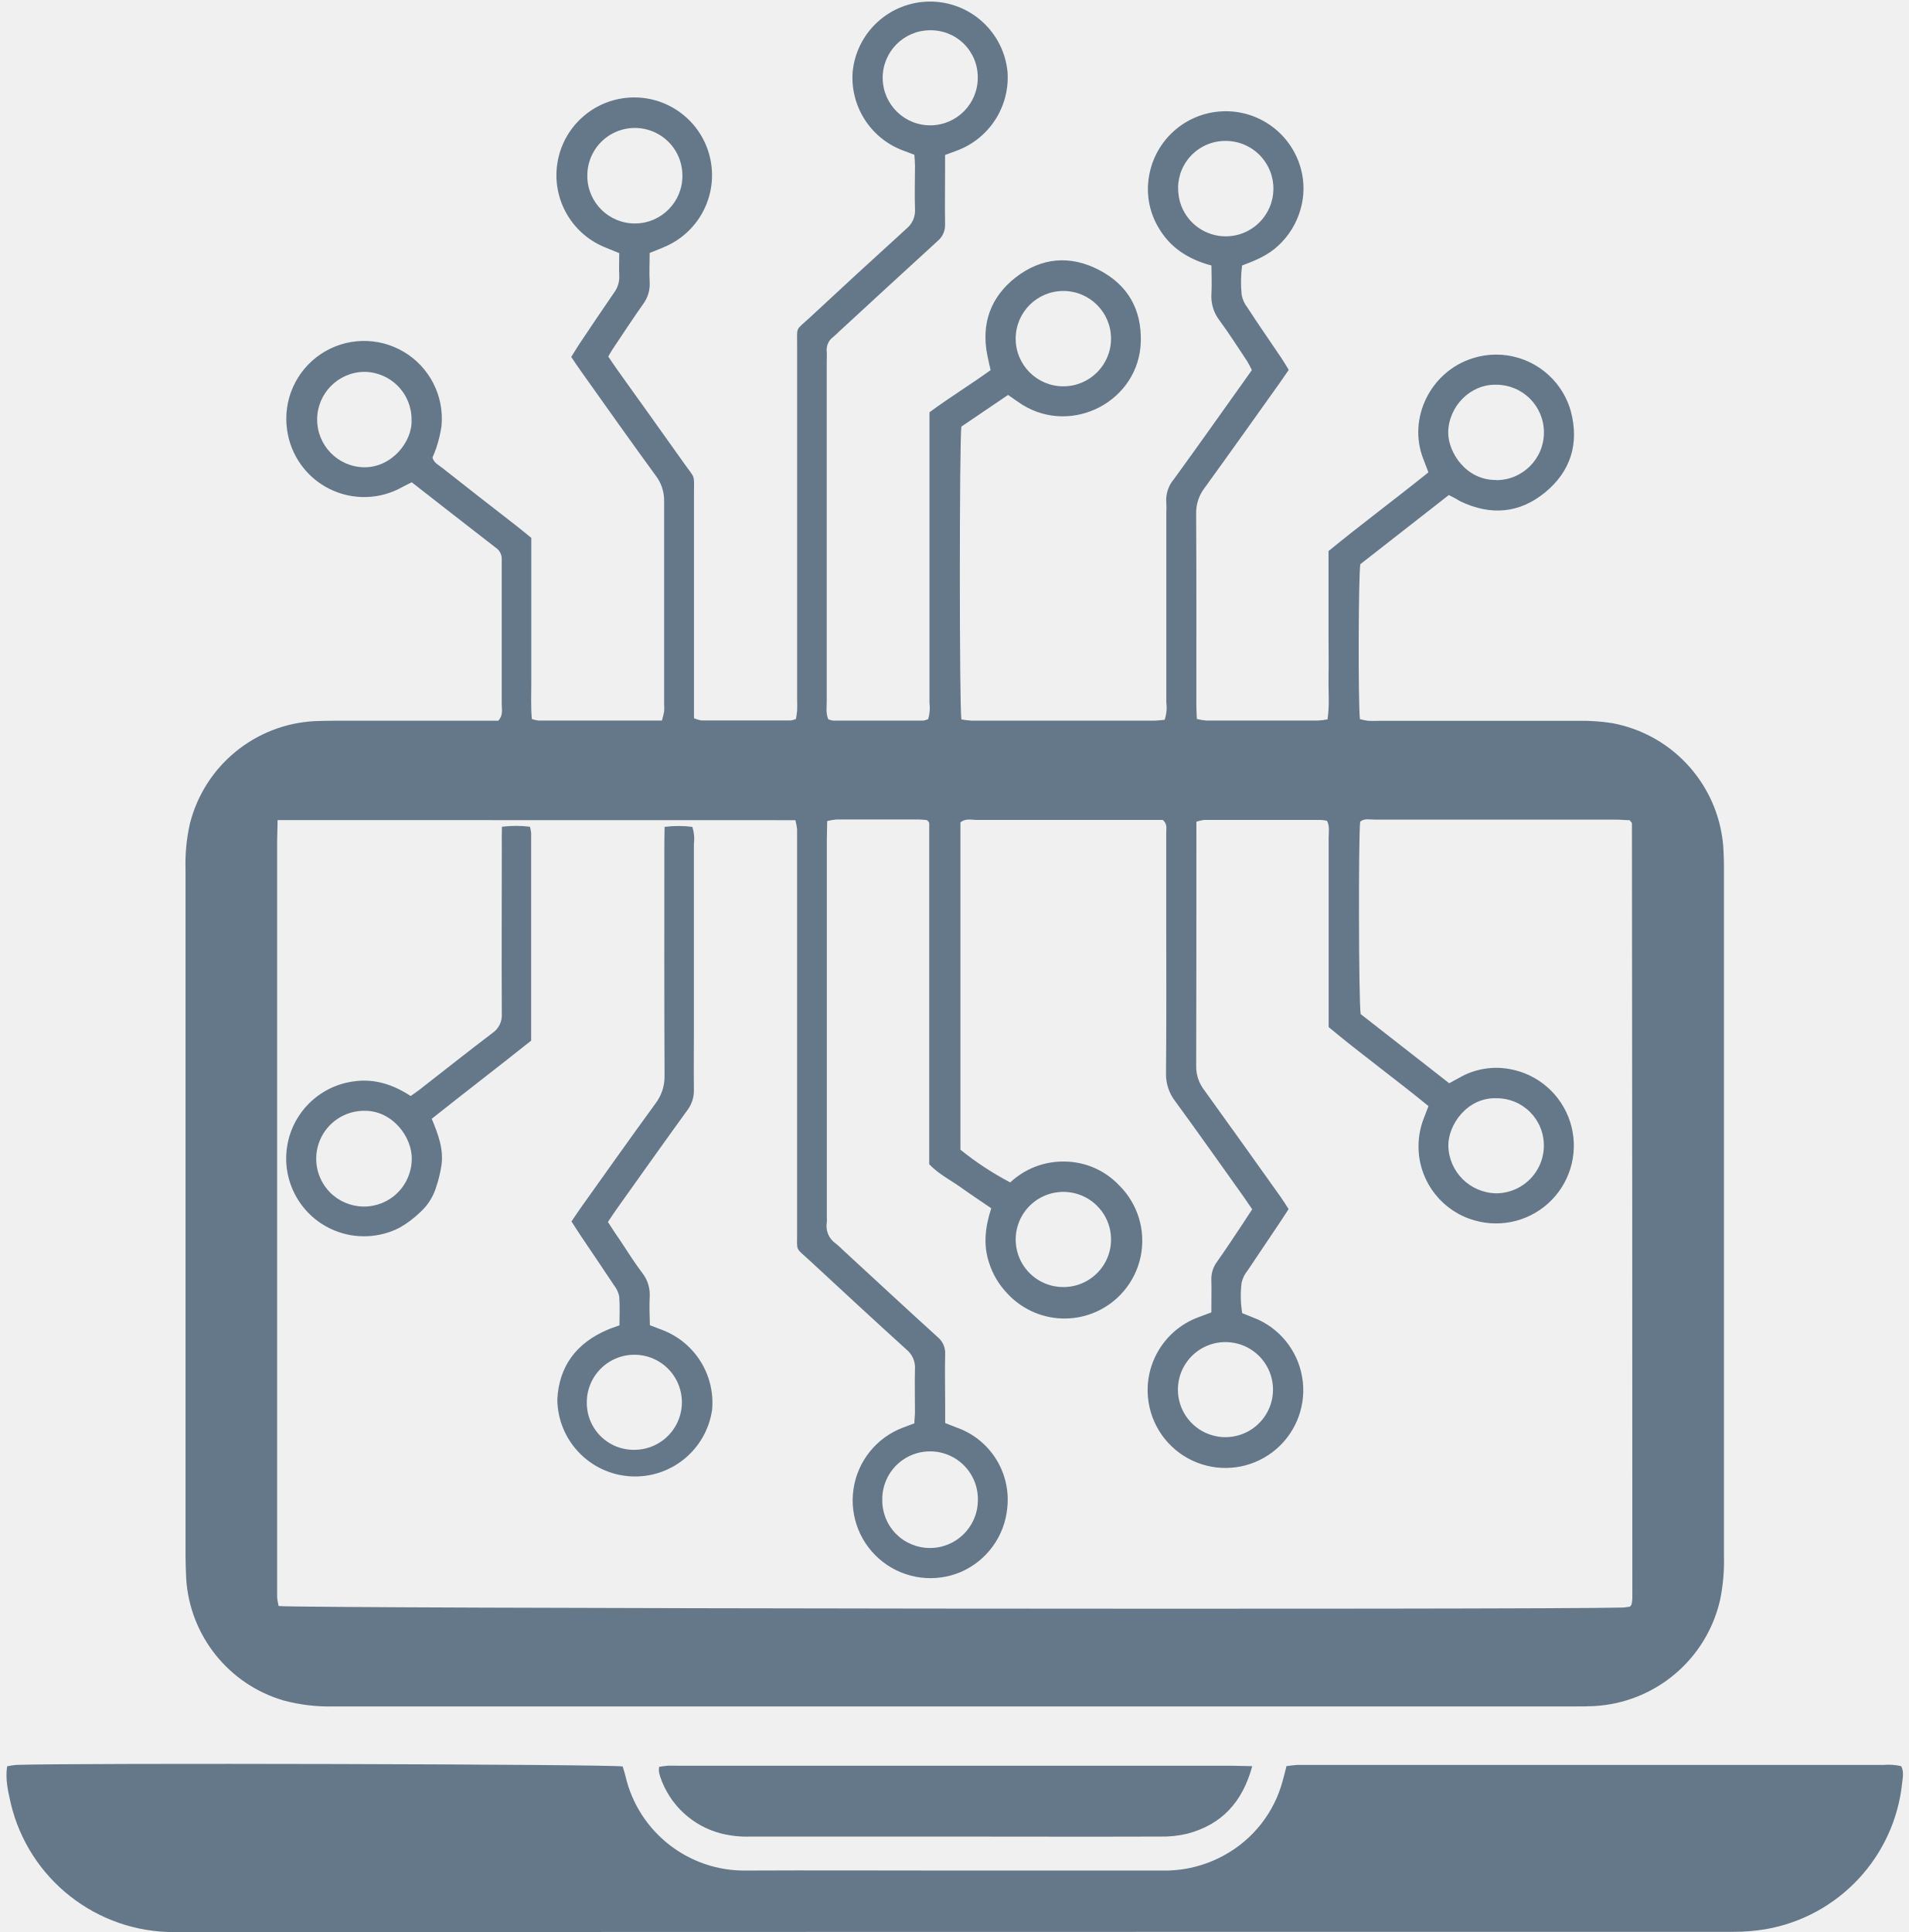
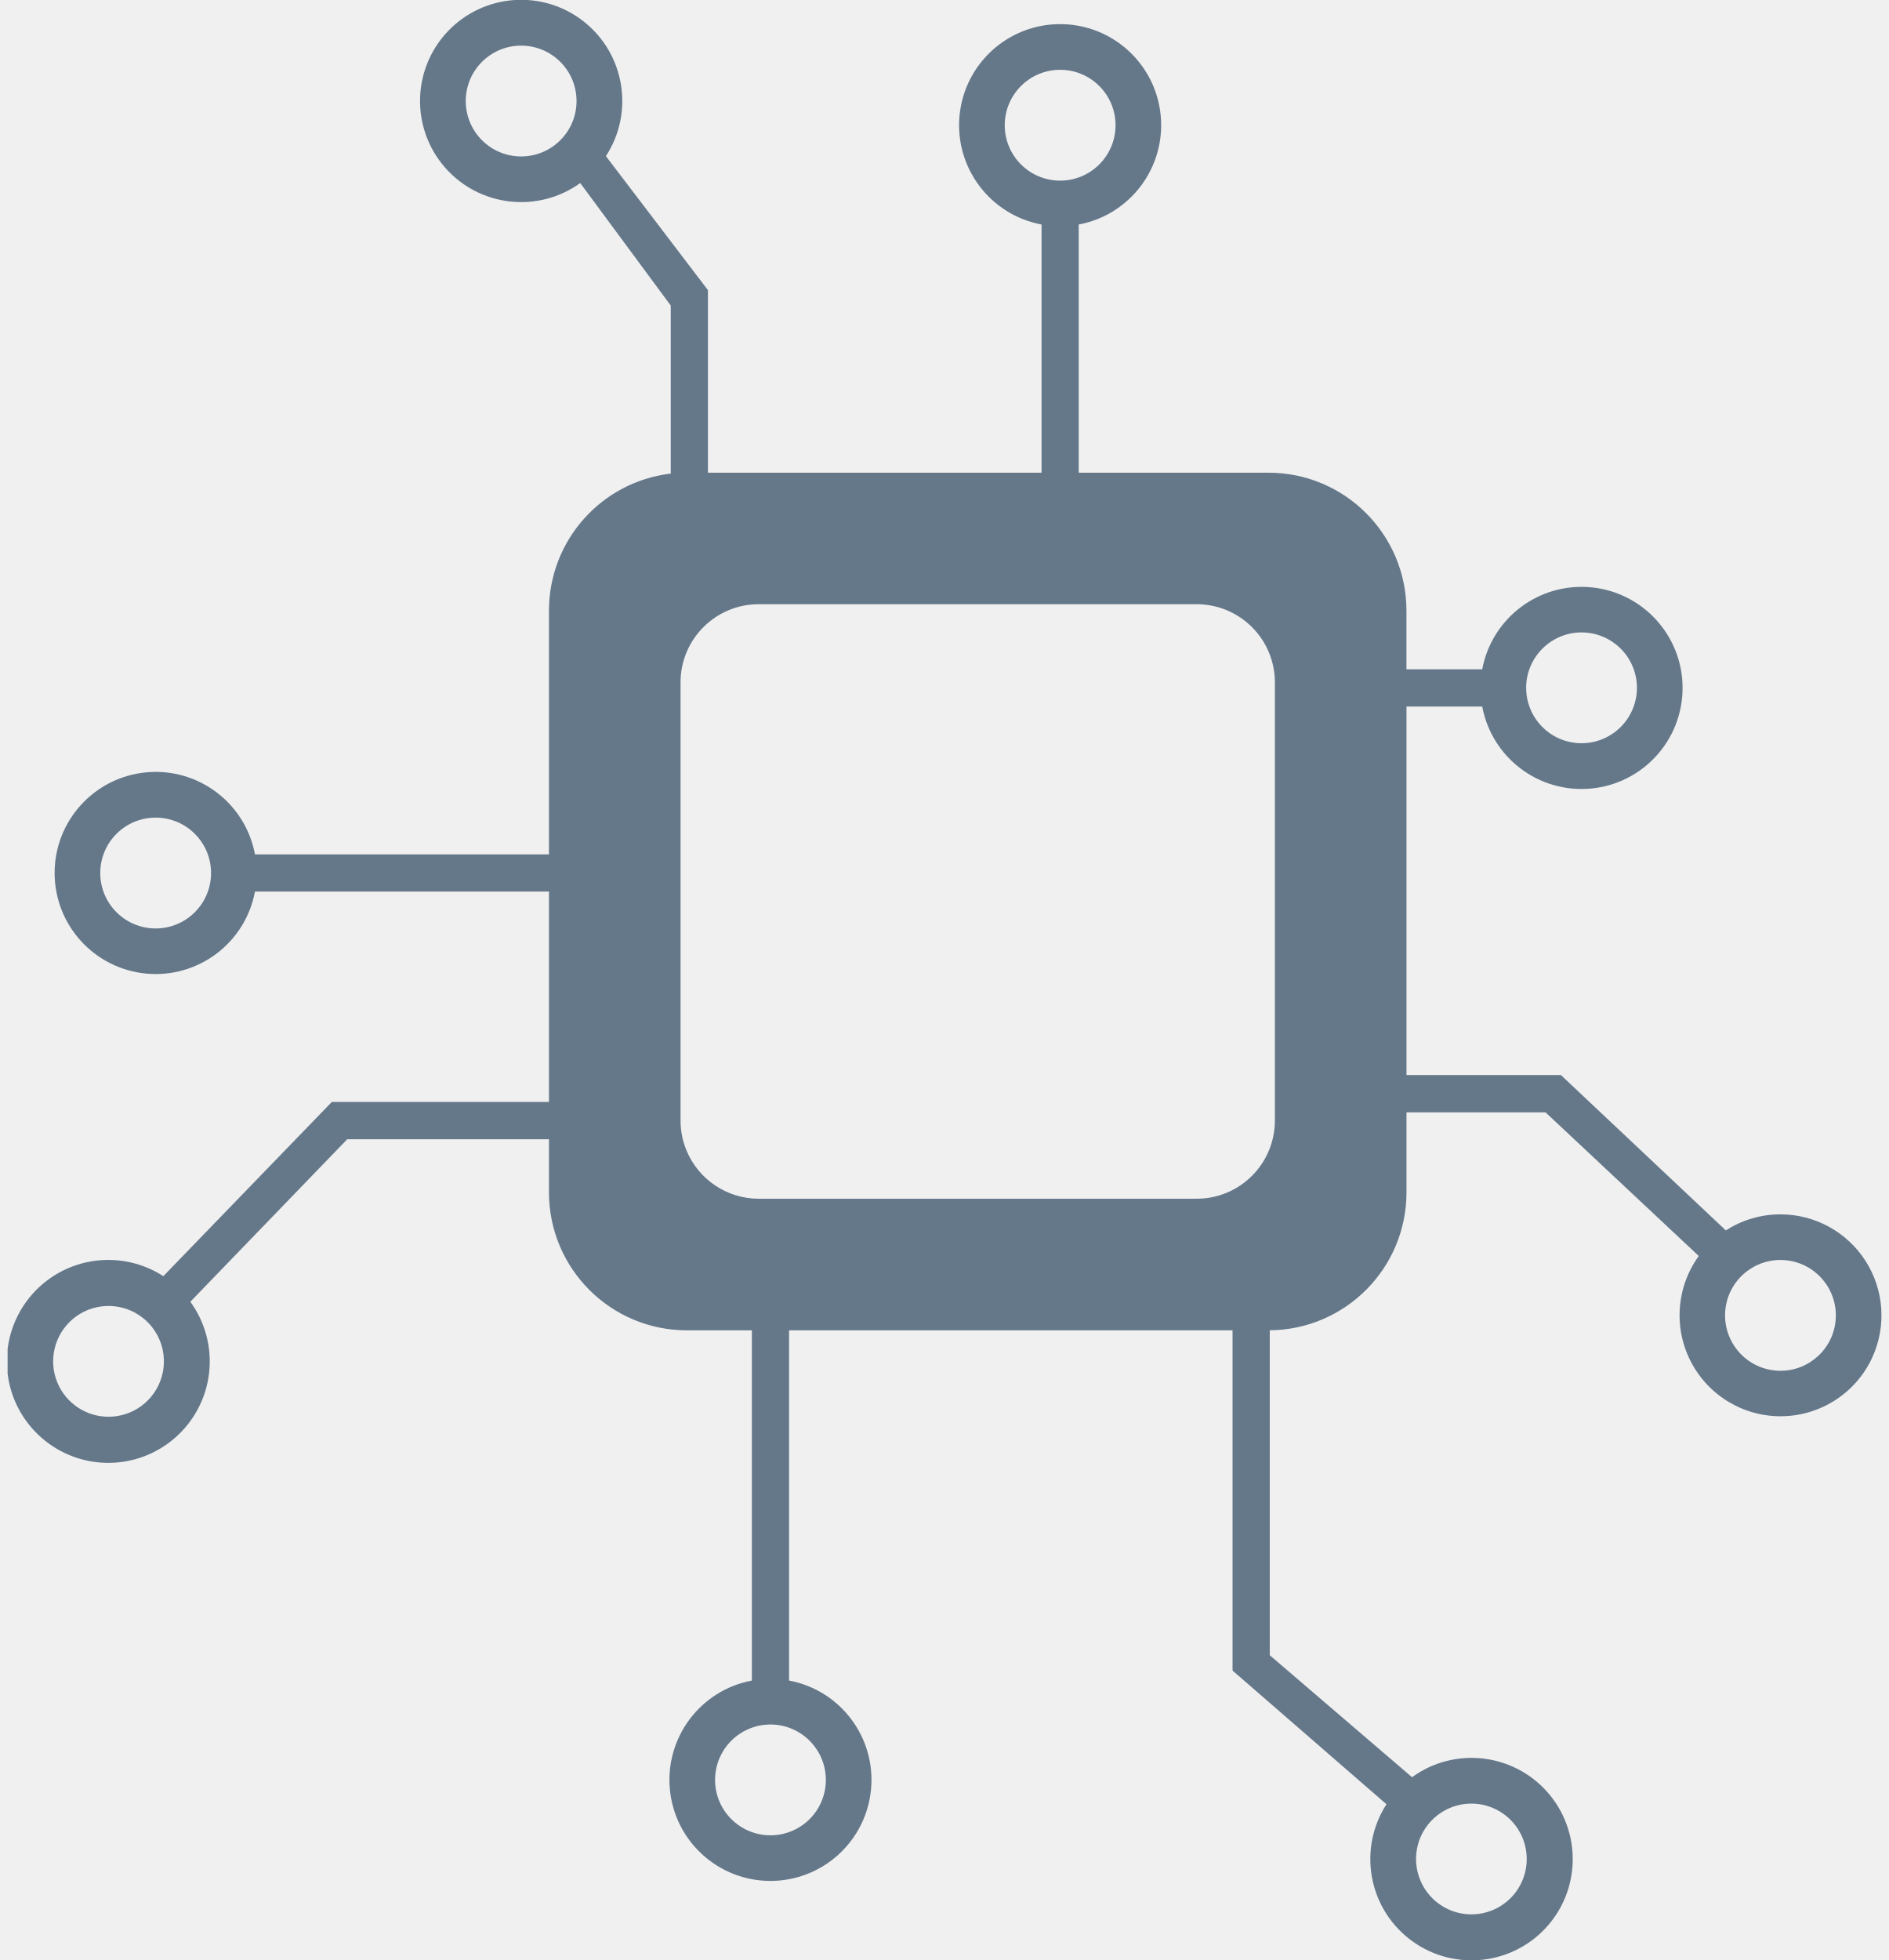
- <svg xmlns="http://www.w3.org/2000/svg" width="163" height="165" viewBox="0 0 163 165" fill="none">
-   <g clip-path="url(#3i3rc5ltoa)" fill="#65788A">
-     <path d="m86.084 33.73-3.986 2.703c-.174 1.17-.177 23.846 0 25.008.284.052.571.087.86.104h15.595c.296 0 .591-.045.901-.07.161-.475.21-.98.144-1.477V43.756a6.212 6.212 0 0 0 0-.786 2.75 2.75 0 0 1 .65-2.049c1.978-2.72 3.916-5.466 5.869-8.205a51.3 51.3 0 0 1 .786-1.108 8.04 8.04 0 0 0-.41-.771c-.775-1.163-1.524-2.348-2.351-3.47a3.36 3.36 0 0 1-.69-2.31c.044-.78 0-1.562 0-2.381-2.001-.532-3.577-1.554-4.57-3.323a6.396 6.396 0 0 1-.76-4.304 6.644 6.644 0 0 1 12.963-.653 6.398 6.398 0 0 1-.029 3.496 6.718 6.718 0 0 1-1.894 3.085c-.875.827-1.96 1.274-3.093 1.698-.11.832-.122 1.673-.037 2.507.073.384.235.745.472 1.056.96 1.476 1.949 2.897 2.924 4.344.218.325.41.66.624 1.008-.273.395-.513.738-.764 1.107-2.13 2.986-4.253 5.98-6.405 8.952a3.476 3.476 0 0 0-.738 2.159c.033 5.46.018 10.922.018 16.382 0 .369.026.775.041 1.214.262.066.529.11.797.133h9.564a6.83 6.83 0 0 0 .798-.096c.188-1.218.066-2.392.088-3.562.023-1.17 0-2.444 0-3.669v-7.146c2.78-2.282 5.685-4.43 8.531-6.726-.162-.417-.295-.779-.436-1.133-1.362-3.47.613-7.482 4.223-8.612a6.621 6.621 0 0 1 7.163 2.172 6.6 6.6 0 0 1 1.205 2.343c.739 2.753 0 5.145-2.189 6.943s-4.647 2.004-7.231.768c-.155-.078-.303-.177-.454-.262-.151-.085-.306-.155-.542-.277l-7.557 5.906c-.166 1.107-.188 11.89-.033 13.23.232.064.467.112.705.143.392.023.787 0 1.182 0h16.773c.96-.016 1.919.05 2.868.196a11.64 11.64 0 0 1 9.527 11.004c.029.52.033 1.044.033 1.569v58.576a16.312 16.312 0 0 1-.339 3.773 11.684 11.684 0 0 1-10.757 9.029c-.524.029-1.048.029-1.572.029H28.541a15.203 15.203 0 0 1-4.278-.494 11.602 11.602 0 0 1-8.365-10.443c-.025-.657-.055-1.31-.055-1.964V74.257c-.04-1.31.084-2.621.37-3.901a11.61 11.61 0 0 1 10.685-8.77 52.408 52.408 0 0 1 1.702-.034h13.953c.44-.487.288-.993.292-1.45V47.782a1.14 1.14 0 0 0-.506-1.004 1733.8 1733.8 0 0 1-7.176-5.588c-.273.136-.542.258-.797.402a6.644 6.644 0 0 1-9.849-4.872 6.643 6.643 0 1 1 13.19-.37c-.091.647-.242 1.283-.45 1.902-.093.279-.202.553-.326.82.122.46.506.627.805.863a995.123 995.123 0 0 0 6.39 4.994c.41.321.808.654 1.244 1.008V58.27c0 1.005-.048 2.079.047 3.138.189.063.383.106.58.13h10.528c.076-.254.139-.512.188-.772a4.78 4.78 0 0 0 0-.654V42.815a3.47 3.47 0 0 0-.702-2.174c-2.159-2.953-4.278-5.962-6.404-8.948-.277-.387-.535-.782-.827-1.207.255-.41.476-.779.716-1.14.975-1.451 1.942-2.905 2.935-4.341.32-.424.48-.947.45-1.477-.033-.609 0-1.222 0-1.908-.45-.185-.886-.37-1.318-.54a6.644 6.644 0 1 1 5.393-.088c-.468.218-.956.395-1.476.61 0 .852-.048 1.679 0 2.502a2.838 2.838 0 0 1-.546 1.846c-.908 1.284-1.768 2.602-2.643 3.909-.118.173-.214.369-.347.59.284.417.542.816.82 1.2 1.878 2.632 3.768 5.253 5.632 7.892 1.011 1.432.864.842.867 2.761V61.338c.208.092.426.157.65.192h7.6c.156-.023.308-.063.454-.118a6.94 6.94 0 0 0 .104-.716c.018-.392 0-.787 0-1.182V29.508c0-1.676-.155-1.24 1.033-2.34a901.088 901.088 0 0 1 8.295-7.63 1.997 1.997 0 0 0 .738-1.702c-.044-1.222 0-2.447 0-3.669 0-.303-.033-.605-.055-.949-.37-.143-.739-.276-1.108-.42a6.644 6.644 0 0 1-4.163-6.645 6.644 6.644 0 0 1 13.229 0 6.674 6.674 0 0 1-4.278 6.693c-.325.125-.65.24-1.056.39v1.304c0 1.532-.026 3.06 0 4.588a1.787 1.787 0 0 1-.66 1.477c-2.81 2.561-5.597 5.142-8.395 7.714-.158.148-.31.31-.48.443a1.363 1.363 0 0 0-.572 1.248c.022.306 0 .613 0 .92v28.957c0 .513-.088 1.045.133 1.54.128.054.262.092.399.114h7.73c.139-.023.274-.066.402-.126.132-.455.17-.932.11-1.402V35.21c1.695-1.255 3.481-2.344 5.22-3.599-.096-.435-.196-.853-.28-1.27-.536-2.694.269-4.957 2.414-6.644 2.214-1.716 4.669-1.923 7.138-.635 2.47 1.288 3.622 3.374 3.555 6.102-.125 5.06-5.832 8.076-10.14 5.389-.38-.247-.764-.528-1.196-.823zM23.702 70.039c0 .694-.037 1.255-.037 1.816v64.598c.03.238.073.475.129.708 1.362.211 107.87.325 114.703.13.254 0 .505-.056.683-.074.092-.115.136-.144.144-.177.037-.17.061-.343.07-.517 0-22.054-.011-44.11-.034-66.166a.228.228 0 0 0-.036-.122 2.153 2.153 0 0 0-.163-.188c-.343 0-.771-.048-1.196-.048H117.405c-.421 0-.875-.126-1.252.17-.155 1.317-.129 15.34.041 16.437l7.56 5.906c.428-.233.771-.421 1.107-.602a6.314 6.314 0 0 1 4.061-.609 6.644 6.644 0 1 1-3.027 12.919 6.564 6.564 0 0 1-4.753-5.982 6.569 6.569 0 0 1 .419-2.666l.425-1.108c-2.839-2.321-5.766-4.448-8.524-6.744V71.522c0-.465.1-.952-.14-1.425a3.748 3.748 0 0 0-.528-.073h-9.966c-.225.03-.446.081-.661.154v1.108c0 6.596 0 13.189-.018 19.785-.005.738.24 1.456.694 2.038 2.195 3.049 4.38 6.104 6.555 9.165.222.314.421.646.643.986-.262.402-.491.771-.739 1.133-.922 1.377-1.845 2.746-2.772 4.13-.247.303-.421.66-.505 1.041-.105.86-.087 1.73.055 2.584.483.196.938.369 1.369.554a6.642 6.642 0 0 1 1.218 11.315 6.646 6.646 0 0 1-10.575-4.205 6.645 6.645 0 0 1 4.19-7.295c.369-.14.738-.269 1.162-.435 0-.93.023-1.846 0-2.758a2.459 2.459 0 0 1 .495-1.579c.709-.997 1.377-2.023 2.056-3.038.314-.469.62-.942.938-1.429-.285-.41-.521-.771-.772-1.126-1.927-2.702-3.839-5.415-5.799-8.095a3.762 3.762 0 0 1-.79-2.399c.044-4.5.019-9 .019-13.495v-7.076c0-.336.107-.71-.292-1.06H83.408c-.458 0-.963-.162-1.392.214v27.947a25.803 25.803 0 0 0 4.253 2.794 6.615 6.615 0 0 1 4.603-1.783 6.49 6.49 0 0 1 4.684 2.019 6.647 6.647 0 0 1-2.276 10.949 6.633 6.633 0 0 1-5.172-.178 6.638 6.638 0 0 1-2.127-1.565 6.698 6.698 0 0 1-1.52-2.583c-.518-1.554-.318-3.094.187-4.651-.915-.628-1.786-1.2-2.635-1.809-.85-.609-1.864-1.108-2.662-1.95V70.353a.299.299 0 0 0-.025-.13 1.336 1.336 0 0 0-.166-.18 6.643 6.643 0 0 0-.669-.055H71.42c-.264.025-.525.07-.783.132 0 .587-.03 1.108-.03 1.628v32.114c.01.175.01.35 0 .525a1.814 1.814 0 0 0 .769 1.819c.204.164.4.341.583.528 2.698 2.488 5.385 4.98 8.102 7.449a1.774 1.774 0 0 1 .653 1.477c-.036 1.439 0 2.883 0 4.322v1.551l.938.369a6.533 6.533 0 0 1 4.367 6.865 6.64 6.64 0 0 1-3.953 5.48 6.643 6.643 0 1 1-4.966-12.32c.322-.118.64-.247.983-.369 0-.339.051-.638.051-.941 0-1.225-.03-2.447 0-3.669a1.986 1.986 0 0 0-.738-1.702c-2.783-2.521-5.537-5.075-8.294-7.63-1.196-1.107-1.034-.686-1.034-2.34V70.813a6.604 6.604 0 0 0-.144-.767l-44.221-.008zm71.175-41.117a4.071 4.071 0 1 0-8.143 0 4.071 4.071 0 0 0 8.143 0zm-4.06 80.998a4.062 4.062 0 0 0 2.867-6.94 4.073 4.073 0 0 0-6.95 2.879 4.065 4.065 0 0 0 2.517 3.756 4.063 4.063 0 0 0 1.558.305h.008zm9.792-93.87a4.084 4.084 0 0 0 .283 1.565 4.072 4.072 0 0 0 3.726 2.57 4.071 4.071 0 0 0 3.796-2.47 4.062 4.062 0 0 0 .038-3.119 4.075 4.075 0 0 0-3.734-2.562 4.039 4.039 0 0 0-3.796 2.46 4.027 4.027 0 0 0-.32 1.557h.007zM35.145 35.84a4.062 4.062 0 0 0-4.06-4.083 4.076 4.076 0 0 0-.03 8.15c2.4.048 4.182-2.203 4.09-4.067zm92.625 5.167a4.073 4.073 0 0 0 4.075-4.075 4.072 4.072 0 0 0-4.075-4.075c-2.215-.052-4.061 1.846-4.101 4.06-.008 1.735 1.539 4.105 4.101 4.076v.014zm0 52.786c-2.529-.063-4.112 2.321-4.09 4.06a4.155 4.155 0 0 0 4.097 4.06 4.082 4.082 0 0 0 3.753-5.641 4.035 4.035 0 0 0-2.203-2.184 4.02 4.02 0 0 0-1.553-.295h-.004zm-23.093 28.947a4.065 4.065 0 0 0 3.732-2.532 4.058 4.058 0 0 0-2.991-5.515 4.056 4.056 0 0 0-4.157 1.747 4.062 4.062 0 0 0 1.86 6.002 4.065 4.065 0 0 0 1.56.298h-.004zm-25.315 9.464a4.088 4.088 0 0 0 4.142-4.005 4.08 4.08 0 0 0-4.024-4.247 4.072 4.072 0 0 0-3.837 2.545 4.08 4.08 0 0 0-.3 1.591 4.066 4.066 0 0 0 1.156 2.894 4.057 4.057 0 0 0 2.867 1.222h-.004zm.026-129.62a4.06 4.06 0 1 0 4.109 4.013 4.004 4.004 0 0 0-4.109-4.012zM58.274 14.973a4.06 4.06 0 1 0-8.119.103 4.06 4.06 0 0 0 8.12-.103zM.61 150.848c.254-.053.512-.093.77-.119 4.925-.177 50.549-.066 51.793.133.077.262.177.547.243.838a10.417 10.417 0 0 0 10.314 8.051c5.637-.026 11.27 0 16.906 0H99.24c1.844.04 3.666-.407 5.282-1.296a10.265 10.265 0 0 0 5.028-6.423c.103-.369.195-.738.31-1.199.302-.037.594-.078.886-.1h50.053a4.89 4.89 0 0 1 1.554.103c.251.48.133.968.082 1.429a14.161 14.161 0 0 1-11.646 12.495c-.904.15-1.819.226-2.736.225-44.376 0-88.753.007-133.13.022A14.3 14.3 0 0 1 .916 154c-.225-1.019-.48-2.045-.306-3.152z" />
-     <path d="M106.936 150.837c-.841 3.111-2.643 4.998-5.537 5.765a9.08 9.08 0 0 1-2.329.248c-6.112.022-12.225 0-18.338 0H64.095a9.097 9.097 0 0 1-2.465-.251 7.438 7.438 0 0 1-5.253-4.865 2.369 2.369 0 0 1-.114-.51 1.608 1.608 0 0 1 .029-.332c.225-.029.469-.077.716-.092s.524 0 .786 0h47.404c.52.011 1.041.026 1.738.037zM56.753 70.618c.786-.1 1.581-.1 2.367 0 .151.467.198.963.136 1.45v15.984c0 1.657-.022 3.322 0 4.975a2.806 2.806 0 0 1-.576 1.813c-2 2.757-3.968 5.537-5.943 8.309-.276.388-.535.786-.823 1.211.37.587.738 1.133 1.108 1.672.605.908 1.184 1.845 1.845 2.709.453.591.671 1.329.613 2.071-.04.779 0 1.561.018 2.37.421.159.783.291 1.141.435a6.65 6.65 0 0 1 4.175 6.755 6.643 6.643 0 0 1-13.222-.863c.151-2.854 1.642-4.799 4.245-5.925.32-.14.65-.247 1.063-.398 0-.824.04-1.65-.022-2.47a2.178 2.178 0 0 0-.429-.926c-.94-1.422-1.9-2.828-2.85-4.242-.265-.395-.516-.797-.797-1.233.296-.435.558-.83.831-1.218 2.104-2.953 4.193-5.906 6.33-8.837.53-.69.808-1.54.787-2.41-.033-6.504-.019-13.012-.019-19.516-.003-.535.011-1.056.022-1.716zM54.17 123.82a4.062 4.062 0 0 0 3.983-4.852 4.056 4.056 0 0 0-3.19-3.191 4.064 4.064 0 0 0-4.853 3.983 4.005 4.005 0 0 0 4.072 4.06h-.011zM42.863 70.607a9.758 9.758 0 0 1 2.392 0c.05.18.085.364.103.55v17.718c-2.827 2.255-5.673 4.43-8.49 6.674.547 1.314 1.027 2.584.831 3.971a11.255 11.255 0 0 1-.506 2.023 4.74 4.74 0 0 1-1.28 1.957 8.824 8.824 0 0 1-1.765 1.336 6.639 6.639 0 0 1-5.61.241 6.644 6.644 0 0 1 1.683-12.725c1.764-.255 3.359.277 4.85 1.251.28-.199.531-.369.768-.55 2.067-1.609 4.12-3.244 6.208-4.824a1.845 1.845 0 0 0 .805-1.65c-.026-4.762 0-9.524 0-14.285-.015-.517.004-1.052.011-1.687zm-11.75 24.259a4.094 4.094 0 0 0-2.944 6.956 4.091 4.091 0 0 0 2.873 1.222 4.076 4.076 0 0 0 4.118-4.04c.055-1.846-1.617-4.168-4.046-4.138z" />
+ <svg xmlns="http://www.w3.org/2000/svg" width="159" height="165" viewBox="0 0 159 165" fill="none">
+   <g clip-path="url(#yvfrasom5a)">
+     <path d="M149.923 102.229a8.467 8.467 0 0 0-4.601 1.352l-13.893-13.084h-12.998v-31.02h6.377a8.508 8.508 0 1 0 0-3.13h-6.381v-4.959a11.613 11.613 0 0 0-11.598-11.594H90.831V18.901a8.508 8.508 0 1 0-3.13 0v20.893H59.61v-15.37l-8.59-11.28a8.515 8.515 0 1 0-2.162 2.266l7.621 10.313v14.145a11.613 11.613 0 0 0-10.254 11.513v20.544H21.47a8.508 8.508 0 1 0 0 3.13h24.755v17.708H27.943l-14.19 14.669a8.54 8.54 0 0 0-13.151 7.806 8.544 8.544 0 0 0 8.36 7.91 8.544 8.544 0 0 0 8.647-7.596 8.541 8.541 0 0 0-1.58-5.966l13.21-13.681h16.986v4.486a11.614 11.614 0 0 0 11.598 11.601h5.486v29.483a8.513 8.513 0 0 0-6.905 9.15 8.507 8.507 0 1 0 10.039-9.15v-29.483h37.341v28.644l12.961 11.253a8.522 8.522 0 1 0 2.154-2.277l-11.98-10.268v-27.355a11.614 11.614 0 0 0 11.512-11.598v-6.748h11.709l12.902 12.092a8.503 8.503 0 1 0 14.604 8.557 8.505 8.505 0 0 0-7.726-12.063h.003zm-16.756-48.991a4.667 4.667 0 0 1 4.312 2.877 4.657 4.657 0 0 1-1.009 5.084 4.662 4.662 0 0 1-7.177-.705 4.663 4.663 0 0 1-.787-2.592 4.674 4.674 0 0 1 4.661-4.664zM43.886 13.17a4.664 4.664 0 1 1-.008-9.328 4.664 4.664 0 0 1 .008 9.328zM13.103 78.16a4.665 4.665 0 1 1 .007 0h-.007zM9.15 119.267a4.66 4.66 0 0 1-4.315-2.867 4.663 4.663 0 1 1 4.315 2.867zM84.603 10.541a4.664 4.664 0 1 1 9.329 0 4.664 4.664 0 0 1-9.33 0zM69.54 149.835a4.661 4.661 0 0 1-2.877 4.312 4.658 4.658 0 0 1-5.084-1.009 4.662 4.662 0 0 1 .705-7.177 4.663 4.663 0 0 1 2.592-.787 4.674 4.674 0 0 1 4.664 4.661zm31.225-48.921H63.888a6.587 6.587 0 0 1-6.084-4.067c-.331-.8-.501-1.656-.5-2.52V57.452a6.584 6.584 0 0 1 6.584-6.588h36.877a6.59 6.59 0 0 1 4.657 1.93 6.569 6.569 0 0 1 1.927 4.658v36.873a6.569 6.569 0 0 1-1.927 4.659 6.577 6.577 0 0 1-4.657 1.929zm23.129 50.919a4.666 4.666 0 0 1 3.298 7.963 4.663 4.663 0 1 1-3.298-7.963zm26.029-36.435a4.667 4.667 0 0 1-4.579-5.57 4.664 4.664 0 1 1 4.579 5.57z" fill="#65788A" />
  </g>
  <defs>
-     <clipPath id="3i3rc5ltoa">
-       <path fill="#fff" transform="translate(.55)" d="M0 0h161.958v165H0z" />
+     <clipPath id="yvfrasom5a">
+       <path fill="#fff" transform="translate(.64)" d="M0 0h157.781v165H0z" />
    </clipPath>
  </defs>
</svg>
